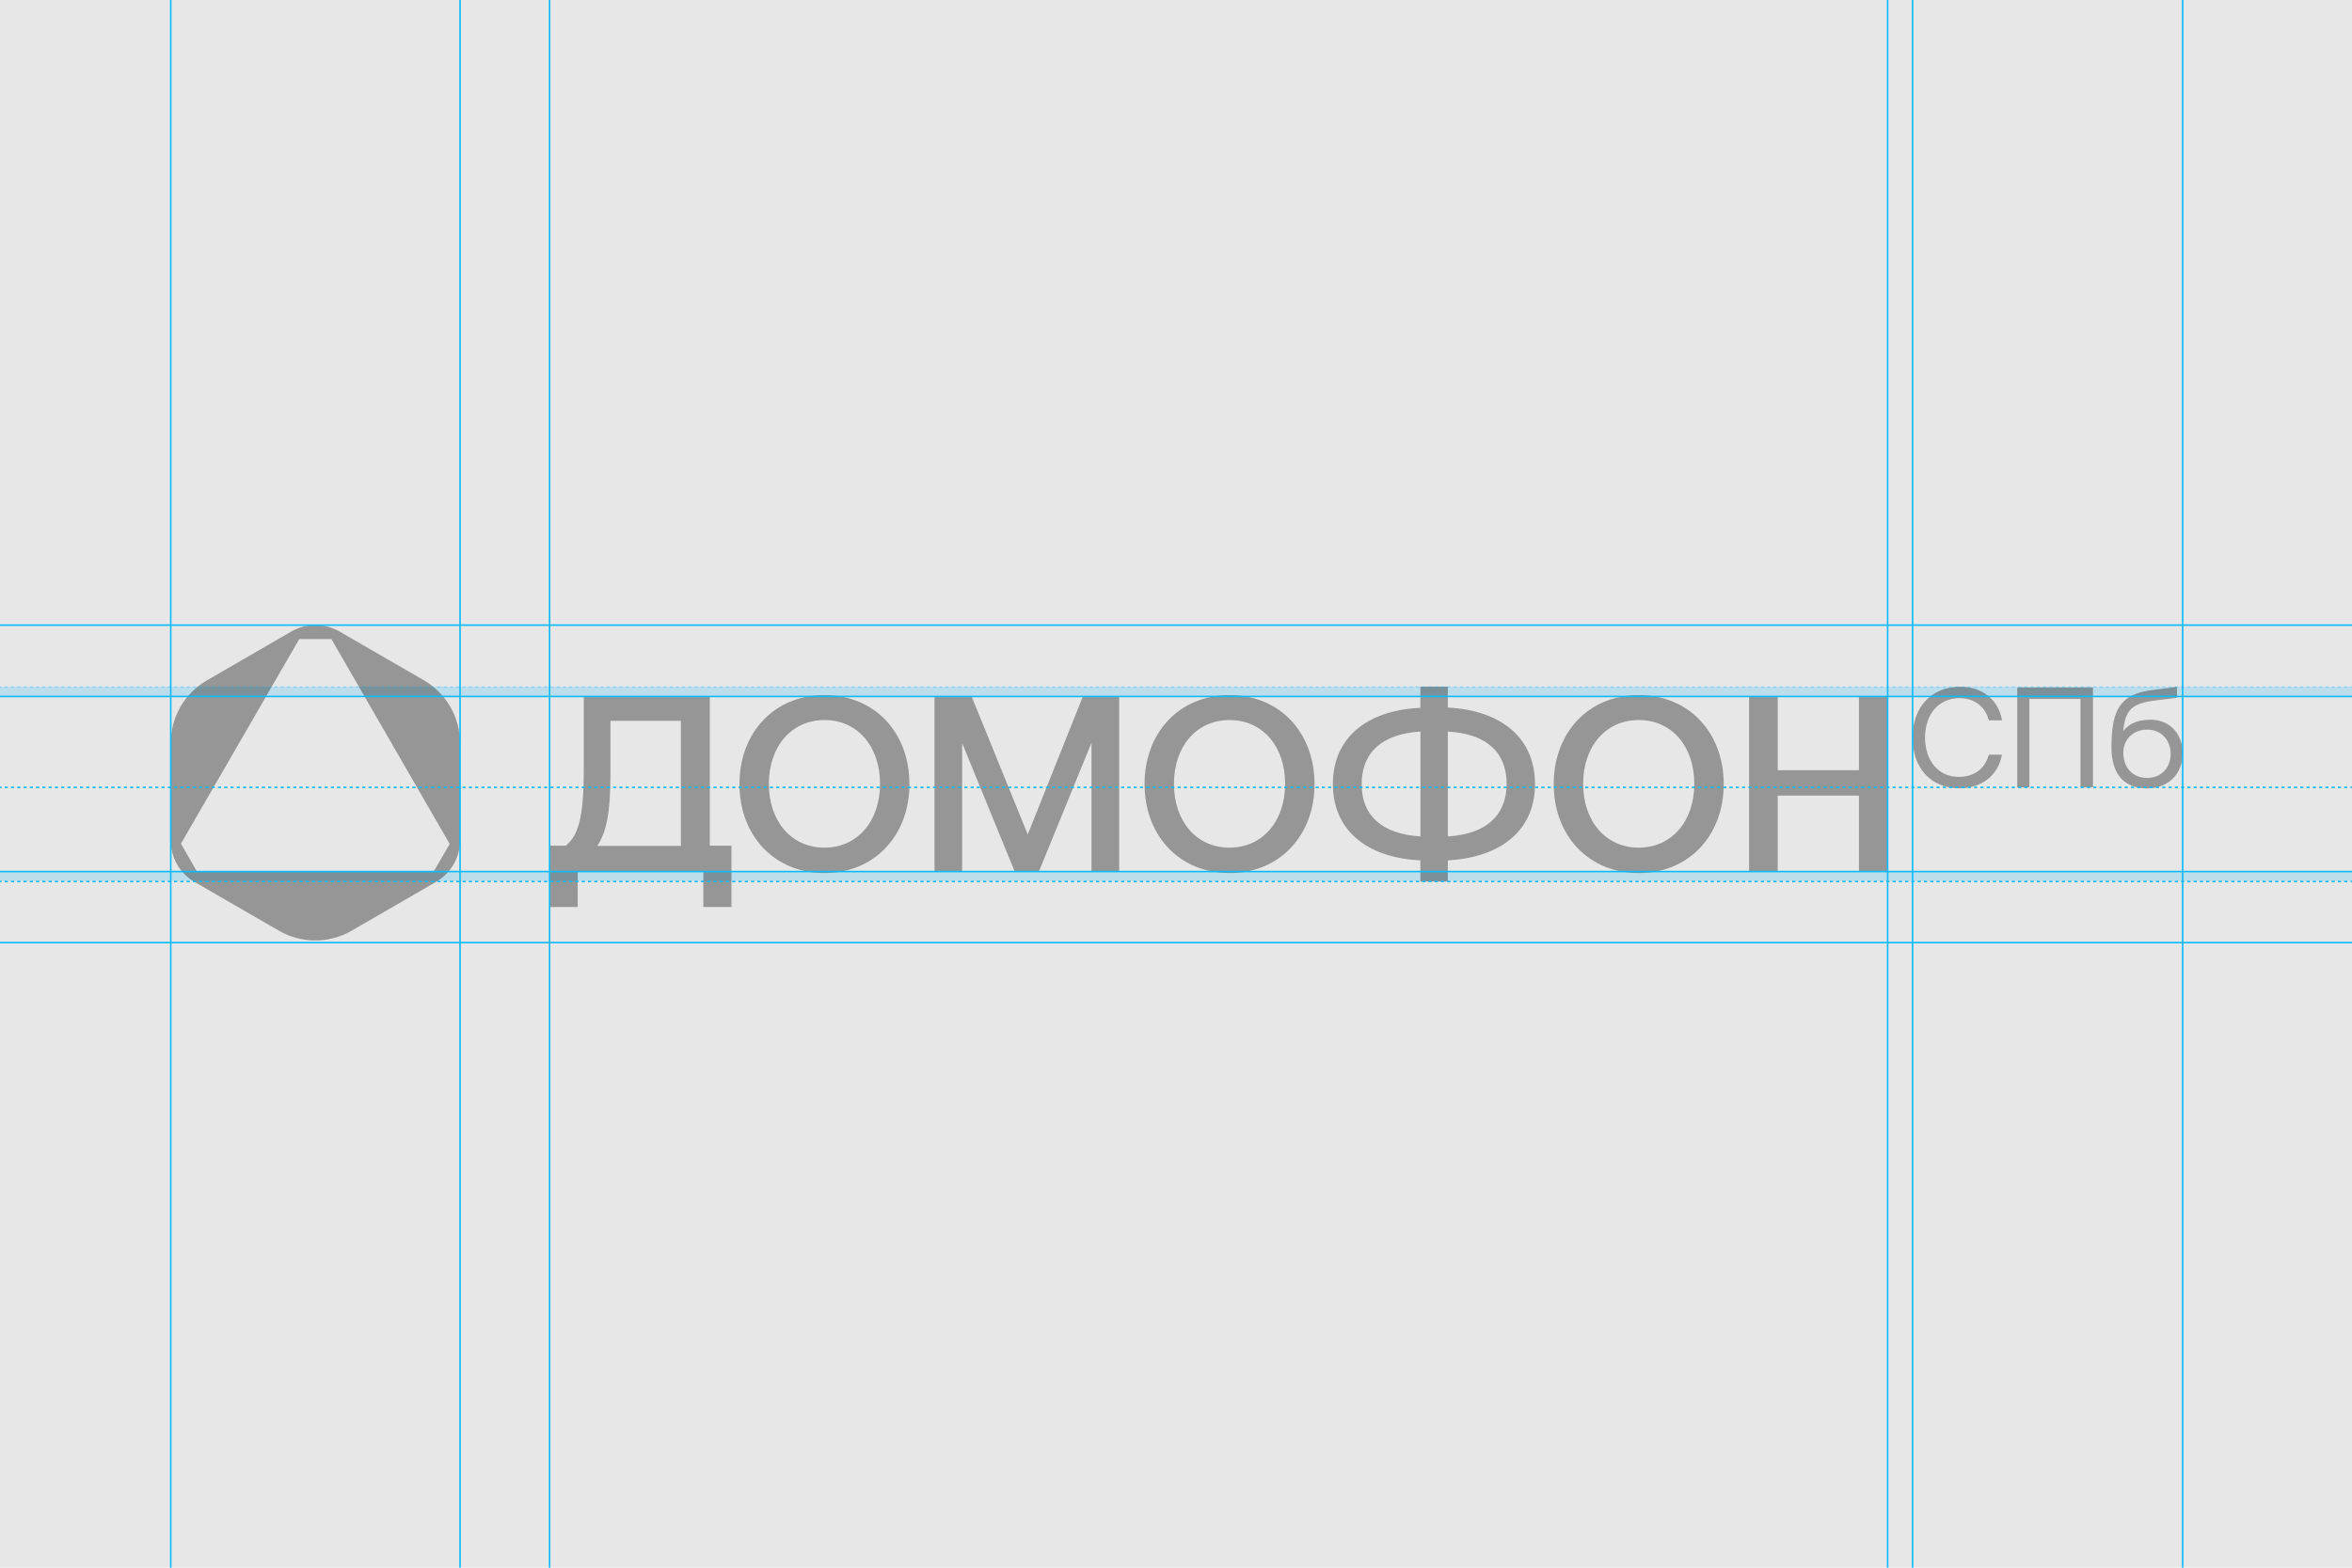
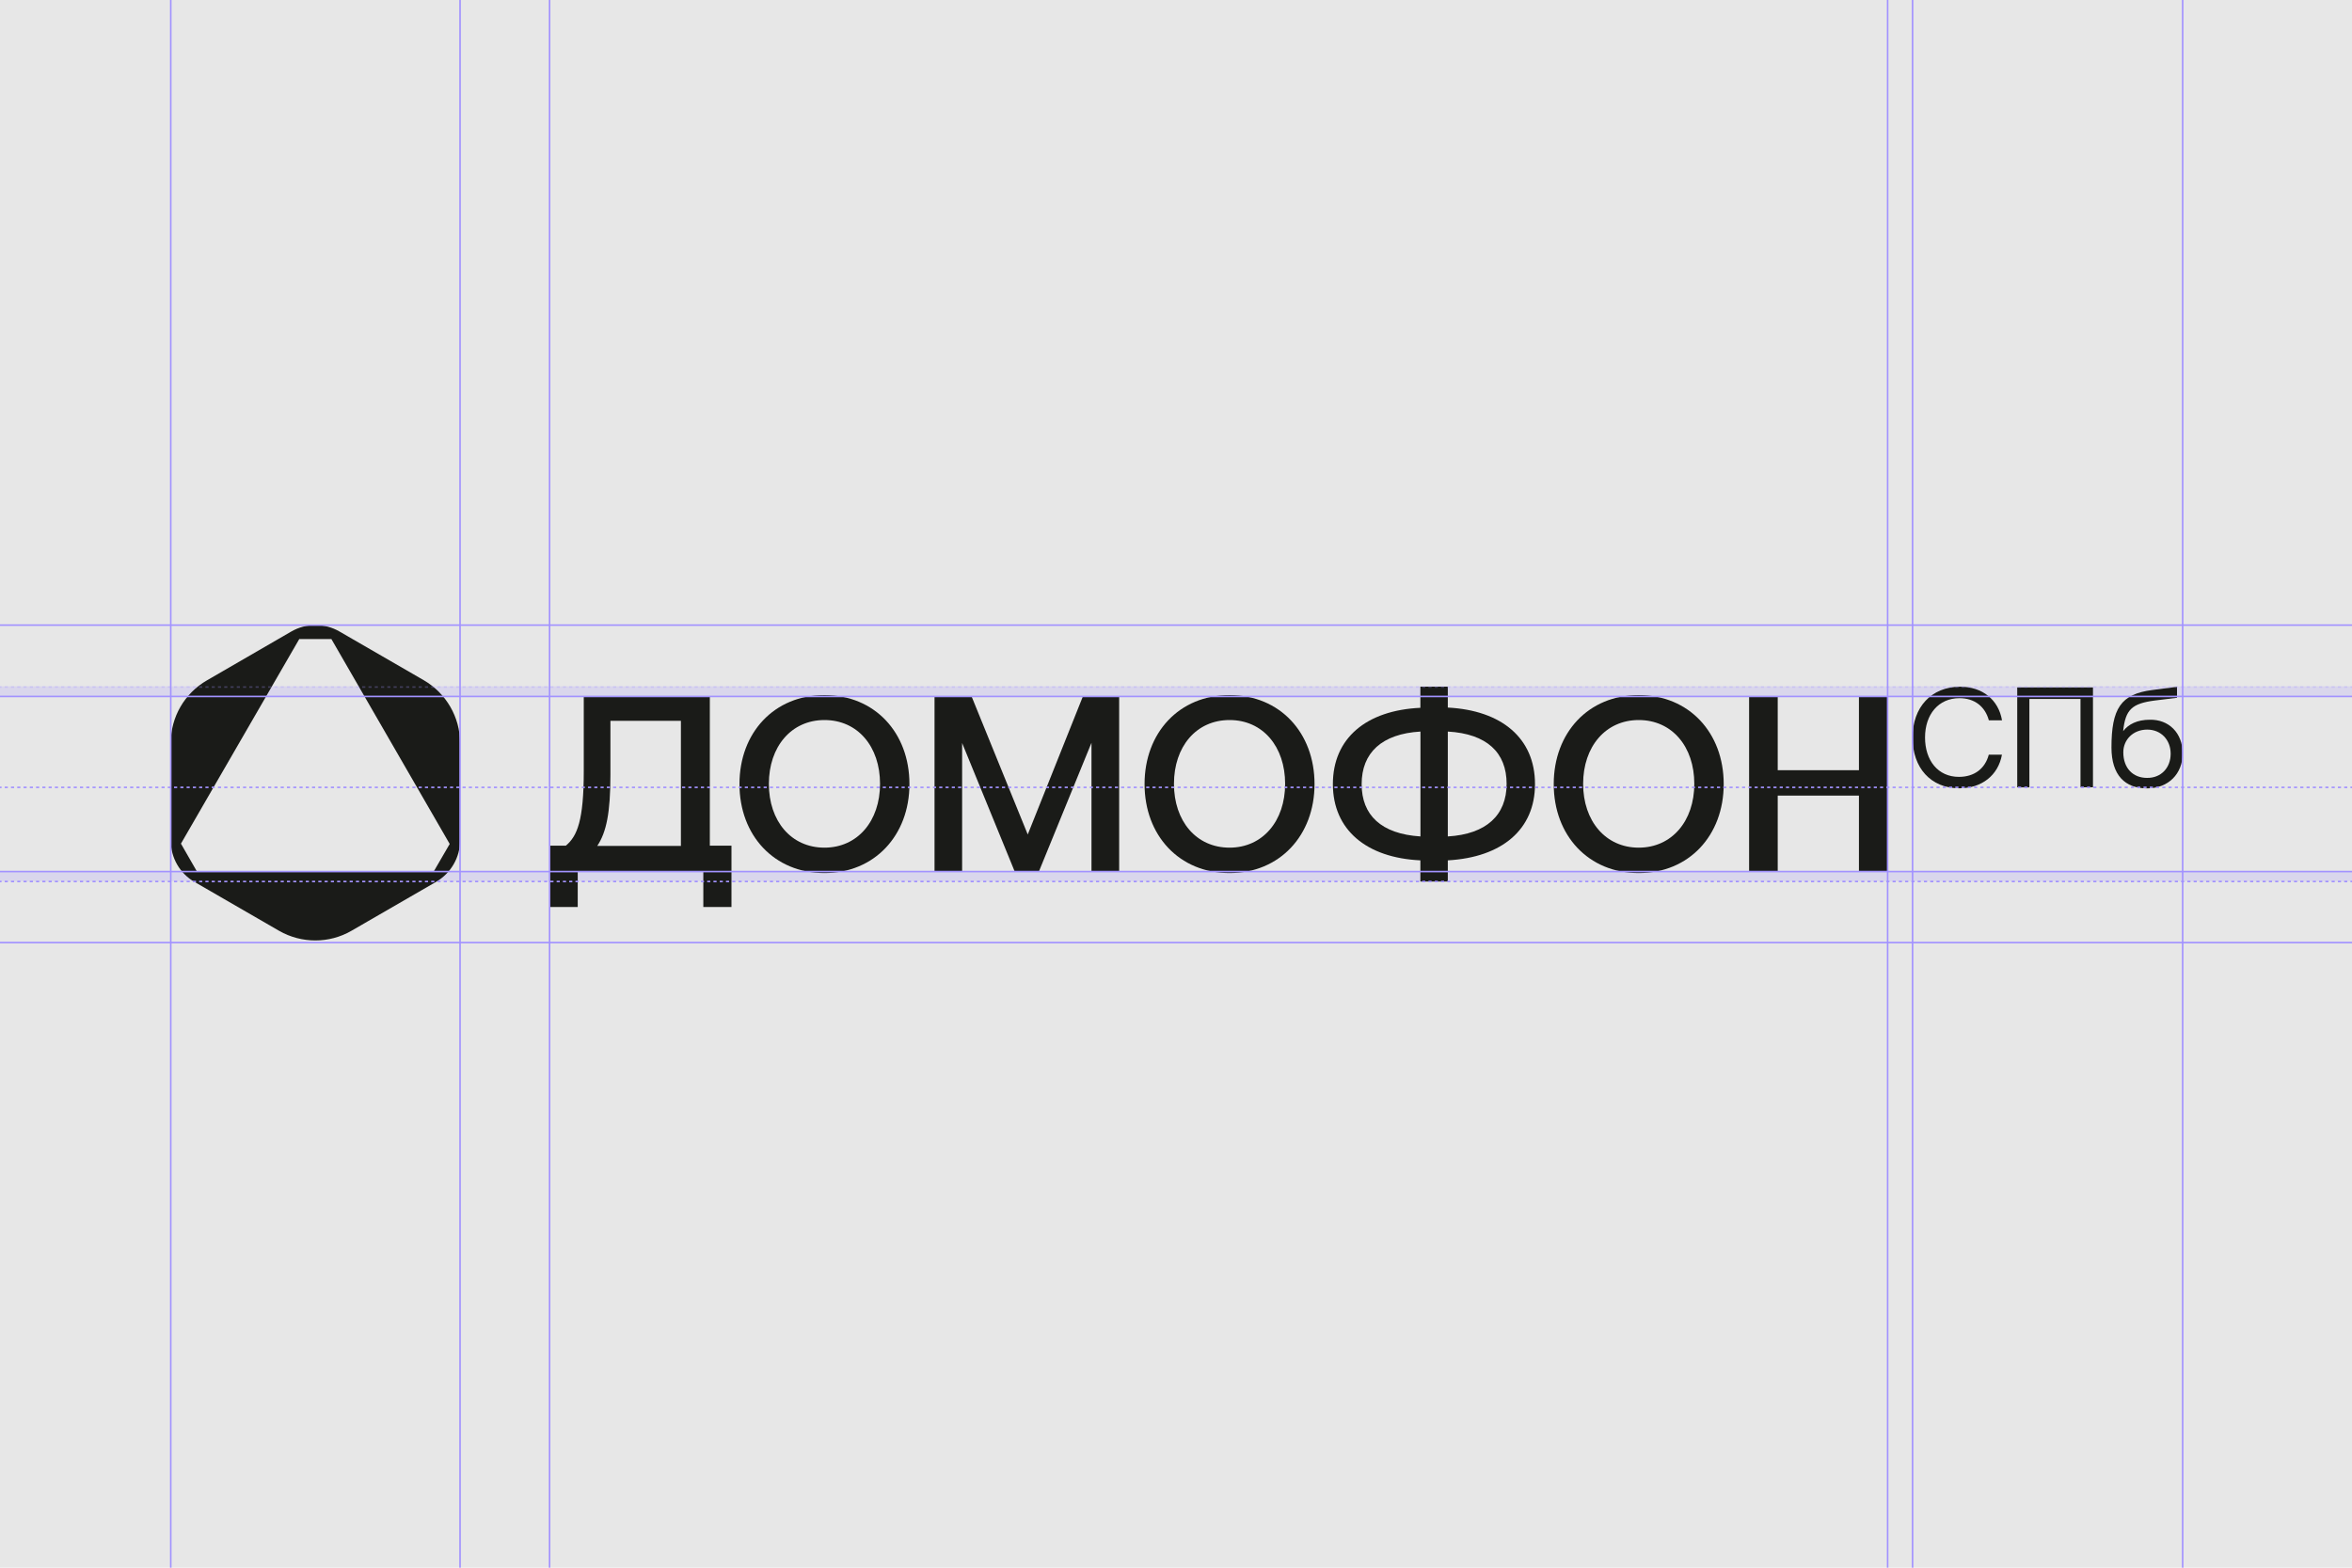
<svg xmlns="http://www.w3.org/2000/svg" version="1.1" id="Layer_1" x="0px" y="0px" viewBox="0 0 3000 2000" style="enable-background:new 0 0 3000 2000;" xml:space="preserve">
  <style type="text/css">
	.st0{fill:#E7E7E7;}
- 	.st1{opacity:0.2;fill:#0EBBFF;}
- 	.st2{opacity:0.4;}
- 	.st3{fill:#1A1B18;}
- 	.st4{fill:none;stroke:#0EBBFF;stroke-width:2;stroke-miterlimit:10;}
- 	.st5{opacity:0.29;}
- 	.st6{fill:none;stroke:#0EBBFF;stroke-width:2;stroke-miterlimit:10;stroke-dasharray:4,4;}
+ 	.st1{opacity:0.2;fill:#A292FF;stroke:#A292FF;stroke-miterlimit:10;enable-background:new    ;}
+ 	.st2{fill:#1A1B18;}
+ 	.st3{fill:none;stroke:#A292FF;stroke-width:2;stroke-miterlimit:10;}
+ 	.st4{opacity:0.29;}
+ 	.st5{fill:none;stroke:#A292FF;stroke-width:2;stroke-miterlimit:10;stroke-dasharray:4,4;}
</style>
  <rect class="st0" width="3000" height="2000" />
  <rect y="876" class="st1" width="3000" height="12" />
  <rect y="1112" class="st1" width="3000" height="12" />
-   <g class="st2">
-     <path class="st3" d="M905.4,1078.9H933v78.2h-35.9v-45.4H736.9v45.4H701v-78.2h20.7c14.6-12.1,22.9-32.4,22.9-95v-95.3h160.8   V1078.9z M868.5,1078.9V919.6h-89.9v69c0,48-5.1,73.1-16.8,90.6h106.8V1078.9z" />
-     <path class="st3" d="M1051.6,1113.8c-64.2,0-108.4-48-108.4-113.5s44.2-113.5,108.4-113.5s108.4,48,108.4,113.5   S1115.4,1113.8,1051.6,1113.8z M1051.6,1081.4c42.3,0,70.9-34,70.9-81.4s-28.3-81.4-70.9-81.4c-42.3,0-70.9,34-70.9,81.4   S1009,1081.4,1051.6,1081.4z" />
-     <path class="st3" d="M1192,888.8h47.4l71.5,175.8l70.2-175.8h46.4v223.1h-35.3V947.6l-67.1,164.3h-30.8l-67.1-164v164H1192   L1192,888.8L1192,888.8z" />
-     <path class="st3" d="M1568.3,1113.8c-64.2,0-108.4-48-108.4-113.5s44.2-113.5,108.4-113.5s108.4,48,108.4,113.5   S1632.2,1113.8,1568.3,1113.8z M1568.3,1081.4c42.3,0,70.9-34,70.9-81.4s-28.3-81.4-70.9-81.4s-70.9,34-70.9,81.4   S1525.7,1081.4,1568.3,1081.4z" />
-     <path class="st3" d="M1846.7,1097.6v27h-35v-27c-68.6-3.2-111.6-38.8-111.6-97.3c0-58.5,42.6-94.1,111.6-97.3v-27h35v26.7   c68.6,3.5,111.2,39.1,111.2,97.6C1958,1058.2,1915.7,1093.8,1846.7,1097.6z M1811.8,1067.1V933.3c-49.3,2.9-75,27-75,67.1   C1736.8,1039.8,1761.6,1063.9,1811.8,1067.1z M1846.7,1067.1c49.3-2.9,75-27.3,75-67.1s-25.1-63.9-75-66.7V1067.1z" />
-     <path class="st3" d="M2090.2,1113.8c-64.2,0-108.4-48-108.4-113.5s44.2-113.5,108.4-113.5c64.2,0,108.4,48,108.4,113.5   S2154.4,1113.8,2090.2,1113.8z M2090.2,1081.4c42.3,0,70.9-34,70.9-81.4s-28.3-81.4-70.9-81.4c-42.3,0-70.9,34-70.9,81.4   S2047.9,1081.4,2090.2,1081.4z" />
-     <path class="st3" d="M2231,888.8h36.5v93.8h103.6v-93.8h36.5v223.1h-36.5V1015h-103.6v96.9H2231V888.8z" />
+   <g>
+     <path class="st2" d="M905.4,1078.9H933v78.2h-35.9v-45.4H736.9v45.4H701v-78.2h20.7c14.6-12.1,22.9-32.4,22.9-95v-95.3h160.8   V1078.9z M868.5,1078.9V919.6h-89.9v69c0,48-5.1,73.1-16.8,90.6h106.8L868.5,1078.9L868.5,1078.9z" />
+     <path class="st2" d="M1051.6,1113.8c-64.2,0-108.4-48-108.4-113.5s44.2-113.5,108.4-113.5s108.4,48,108.4,113.5   S1115.4,1113.8,1051.6,1113.8z M1051.6,1081.4c42.3,0,70.9-34,70.9-81.4s-28.3-81.4-70.9-81.4c-42.3,0-70.9,34-70.9,81.4   S1009,1081.4,1051.6,1081.4z" />
+     <path class="st2" d="M1192,888.8h47.4l71.5,175.8l70.2-175.8h46.4v223.1h-35.3V947.6l-67.1,164.3h-30.8l-67.1-164v164H1192V888.8   L1192,888.8z" />
+     <path class="st2" d="M1568.3,1113.8c-64.2,0-108.4-48-108.4-113.5s44.2-113.5,108.4-113.5s108.4,48,108.4,113.5   S1632.2,1113.8,1568.3,1113.8z M1568.3,1081.4c42.3,0,70.9-34,70.9-81.4s-28.3-81.4-70.9-81.4s-70.9,34-70.9,81.4   S1525.7,1081.4,1568.3,1081.4z" />
+     <path class="st2" d="M1846.7,1097.6v27h-35v-27c-68.6-3.2-111.6-38.8-111.6-97.3c0-58.5,42.6-94.1,111.6-97.3v-27h35v26.7   c68.6,3.5,111.2,39.1,111.2,97.6C1958,1058.2,1915.7,1093.8,1846.7,1097.6z M1811.8,1067.1V933.3c-49.3,2.9-75,27-75,67.1   C1736.8,1039.8,1761.6,1063.9,1811.8,1067.1z M1846.7,1067.1c49.3-2.9,75-27.3,75-67.1s-25.1-63.9-75-66.7V1067.1z" />
+     <path class="st2" d="M2090.2,1113.8c-64.2,0-108.4-48-108.4-113.5s44.2-113.5,108.4-113.5c64.2,0,108.4,48,108.4,113.5   S2154.4,1113.8,2090.2,1113.8z M2090.2,1081.4c42.3,0,70.9-34,70.9-81.4s-28.3-81.4-70.9-81.4c-42.3,0-70.9,34-70.9,81.4   S2047.9,1081.4,2090.2,1081.4z" />
+     <path class="st2" d="M2231,888.8h36.5v93.8h103.6v-93.8h36.5v223.1h-36.5V1015h-103.6v96.9H2231V888.8z" />
    <g>
      <g>
-         <path class="st3" d="M2439.5,940.9c0-38.5,23.8-64.8,60.7-64.8c28.3,0,48.9,16.5,53.4,42.9h-16.8c-4.8-17.8-18.4-28.3-37.5-28.3     c-26.7,0-43.9,20.7-43.9,50.2c0,29.2,16.5,50.2,43.2,50.2c19.7,0,33.4-10.5,38.1-28.3h16.8c-4.8,26.4-25.7,42.9-54.7,42.9     C2462.7,1005.4,2439.5,979.7,2439.5,940.9z" />
-         <path class="st3" d="M2573,1004.5V877h96.6v127.4h-15.9V891.7h-65.2v112.8H2573z" />
-         <path class="st3" d="M2784,961.3c0,25.7-18.1,44.5-45.4,44.5c-28,0-45.4-16.8-45.4-52.1c0-49.6,11.8-68.3,52.1-73.4l31.5-4.1v14     l-28.3,3.5c-29.2,3.8-37.5,11.4-40.4,39.1c6.7-8.9,18.1-14.6,34-14.6C2766.2,917.7,2784,934.9,2784,961.3z M2768.7,961.6     c0-17.8-12.4-30.8-29.9-30.8c-18.1,0-30.5,13-30.5,28.9c0,20.7,12.7,32.7,30.2,32.7C2756.3,992.7,2768.7,979.7,2768.7,961.6z" />
+         <path class="st2" d="M2439.5,940.9c0-38.5,23.8-64.8,60.7-64.8c28.3,0,48.9,16.5,53.4,42.9h-16.8c-4.8-17.8-18.4-28.3-37.5-28.3     c-26.7,0-43.9,20.7-43.9,50.2c0,29.2,16.5,50.2,43.2,50.2c19.7,0,33.4-10.5,38.1-28.3h16.8c-4.8,26.4-25.7,42.9-54.7,42.9     C2462.7,1005.4,2439.5,979.7,2439.5,940.9z" />
+         <path class="st2" d="M2573,1004.5V877h96.6v127.4h-15.9V891.7h-65.2v112.8H2573z" />
+         <path class="st2" d="M2784,961.3c0,25.7-18.1,44.5-45.4,44.5c-28,0-45.4-16.8-45.4-52.1c0-49.6,11.8-68.3,52.1-73.4l31.5-4.1v14     l-28.3,3.5c-29.2,3.8-37.5,11.4-40.4,39.1c6.7-8.9,18.1-14.6,34-14.6C2766.2,917.7,2784,934.9,2784,961.3z M2768.7,961.6     c0-17.8-12.4-30.8-29.9-30.8c-18.1,0-30.5,13-30.5,28.9c0,20.7,12.7,32.7,30.2,32.7C2756.3,992.7,2768.7,979.7,2768.7,961.6z" />
      </g>
    </g>
-     <path class="st3" d="M586.8,1072.2V947.8c0-32.8-17.7-63.4-46.1-79.9l-107.6-62.2c-18.9-11-42.6-11-61.6,0L263.9,868   c-28.4,16.4-46.1,46.7-46.1,79.9v124.4c0,22.1,11.7,42.3,30.6,53l107.6,62.2c28.7,16.4,63.8,16.4,92.2,0l107.6-62.2   C575.1,1114.2,586.8,1094,586.8,1072.2z M553.1,1112H251.3l-20.5-35.7l150.9-261h41l150.9,261.4L553.1,1112z" />
+     <path class="st2" d="M586.8,1072.2V947.8c0-32.8-17.7-63.4-46.1-79.9l-107.6-62.2c-18.9-11-42.6-11-61.6,0L263.9,868   c-28.4,16.4-46.1,46.7-46.1,79.9v124.4c0,22.1,11.7,42.3,30.6,53l107.6,62.2c28.7,16.4,63.8,16.4,92.2,0l107.6-62.2   C575.1,1114.2,586.8,1094,586.8,1072.2z M553.1,1112H251.3l-20.5-35.7l150.9-261h41l150.9,261.4L553.1,1112z" />
  </g>
-   <line class="st4" x1="0" y1="797.5" x2="3000" y2="797.5" />
-   <line class="st4" x1="0" y1="1202.5" x2="3000" y2="1202.5" />
-   <line class="st4" x1="0" y1="888.5" x2="3000" y2="888.5" />
-   <g class="st5">
+   <line class="st3" x1="0" y1="797.5" x2="3000" y2="797.5" />
+   <line class="st3" x1="0" y1="1202.5" x2="3000" y2="1202.5" />
+   <line class="st3" x1="0" y1="888.5" x2="3000" y2="888.5" />
+   <g class="st4">
    <g>
-       <line class="st4" x1="0" y1="876.5" x2="2" y2="876.5" />
-       <line class="st6" x1="6" y1="876.5" x2="2996" y2="876.5" />
-       <line class="st4" x1="2998" y1="876.5" x2="3000" y2="876.5" />
+       <line class="st3" x1="0" y1="876.5" x2="2" y2="876.5" />
+       <line class="st5" x1="6" y1="876.5" x2="2996" y2="876.5" />
+       <line class="st3" x1="2998" y1="876.5" x2="3000" y2="876.5" />
    </g>
  </g>
  <g>
    <g>
-       <line class="st4" x1="0" y1="1124.6" x2="2" y2="1124.6" />
-       <line class="st6" x1="6" y1="1124.6" x2="2996" y2="1124.6" />
-       <line class="st4" x1="2998" y1="1124.6" x2="3000" y2="1124.6" />
+       <line class="st3" x1="0" y1="1124.6" x2="2" y2="1124.6" />
+       <line class="st5" x1="6" y1="1124.6" x2="2996" y2="1124.6" />
+       <line class="st3" x1="2998" y1="1124.6" x2="3000" y2="1124.6" />
    </g>
  </g>
  <g>
    <g>
-       <line class="st4" x1="0" y1="1004.5" x2="2" y2="1004.5" />
-       <line class="st6" x1="6" y1="1004.5" x2="2996" y2="1004.5" />
-       <line class="st4" x1="2998" y1="1004.5" x2="3000" y2="1004.5" />
+       <line class="st3" x1="0" y1="1004.5" x2="2" y2="1004.5" />
+       <line class="st5" x1="6" y1="1004.5" x2="2996" y2="1004.5" />
+       <line class="st3" x1="2998" y1="1004.5" x2="3000" y2="1004.5" />
    </g>
  </g>
-   <line class="st4" x1="0" y1="1111.9" x2="3000" y2="1111.9" />
-   <line class="st4" x1="217.8" y1="0" x2="217.8" y2="2000" />
-   <line class="st4" x1="586.8" y1="0" x2="586.8" y2="2000" />
-   <line class="st4" x1="701" y1="0" x2="701" y2="2000" />
-   <line class="st4" x1="2407.7" y1="0" x2="2407.7" y2="2000" />
-   <line class="st4" x1="2439.5" y1="0" x2="2439.5" y2="2000" />
-   <line class="st4" x1="2784" y1="0" x2="2784" y2="2000" />
+   <line class="st3" x1="0" y1="1111.9" x2="3000" y2="1111.9" />
+   <line class="st3" x1="217.8" y1="0" x2="217.8" y2="2000" />
+   <line class="st3" x1="586.8" y1="0" x2="586.8" y2="2000" />
+   <line class="st3" x1="701" y1="0" x2="701" y2="2000" />
+   <line class="st3" x1="2407.7" y1="0" x2="2407.7" y2="2000" />
+   <line class="st3" x1="2439.5" y1="0" x2="2439.5" y2="2000" />
+   <line class="st3" x1="2784" y1="0" x2="2784" y2="2000" />
</svg>
